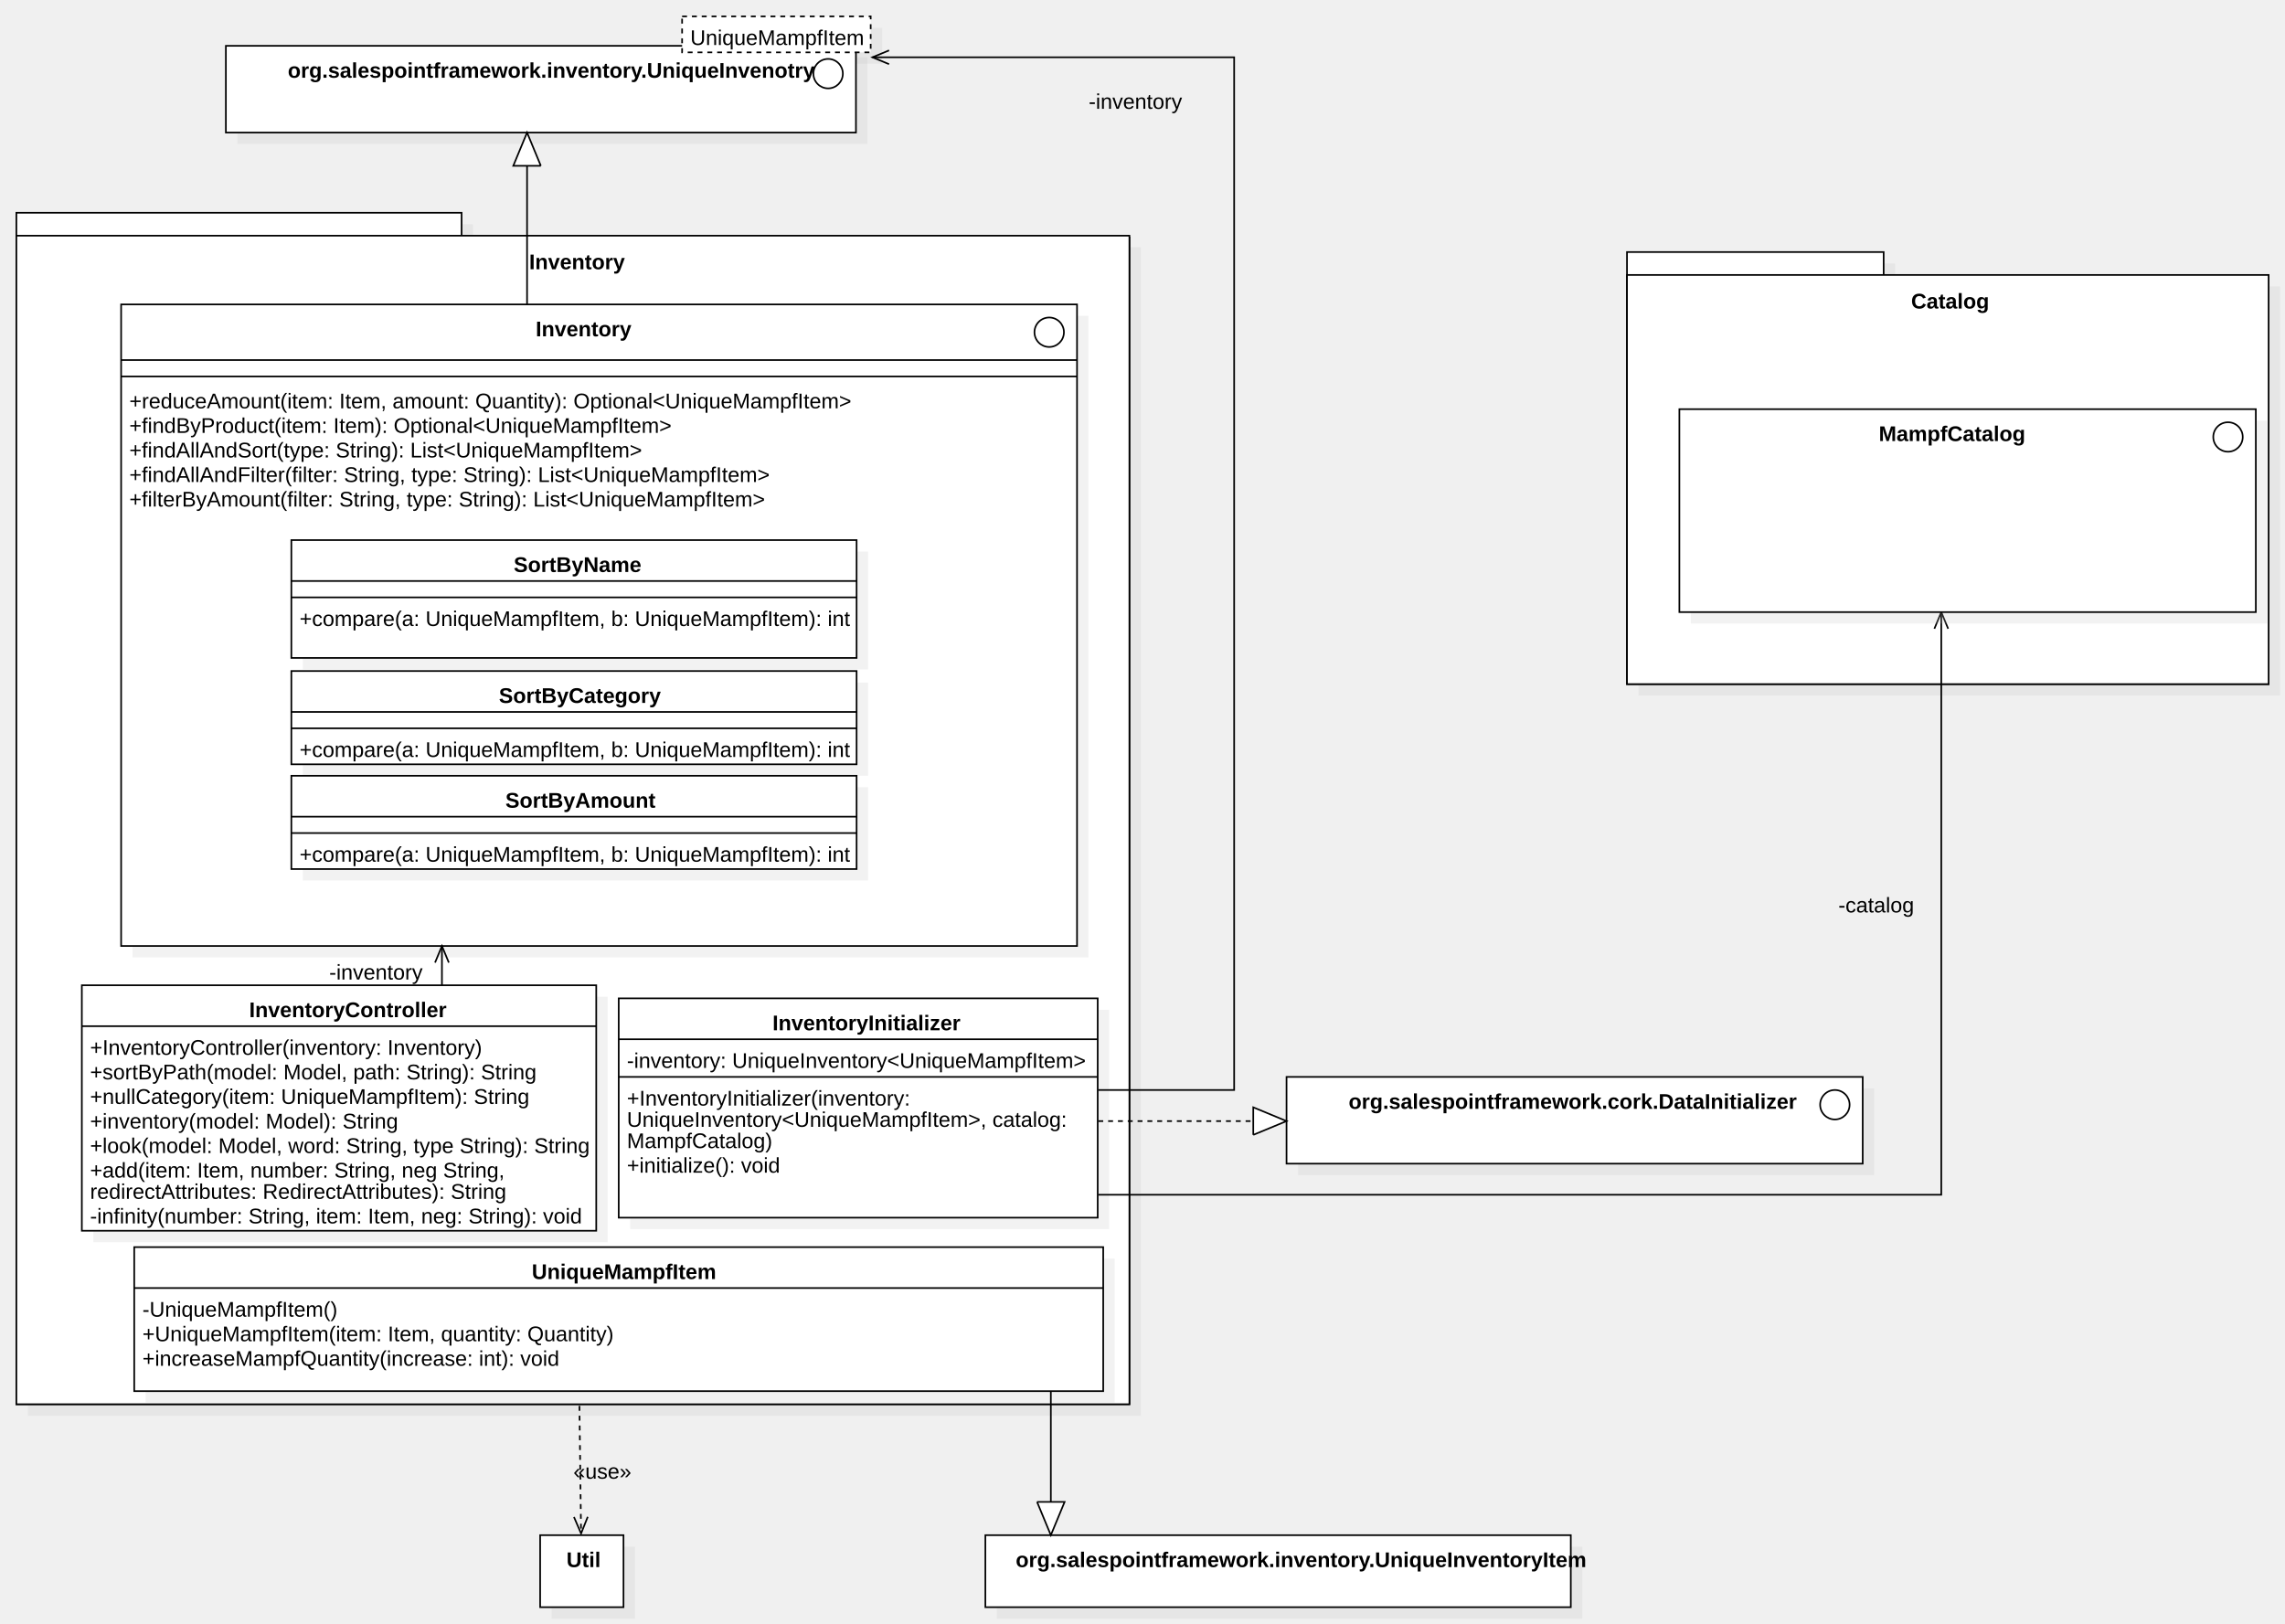
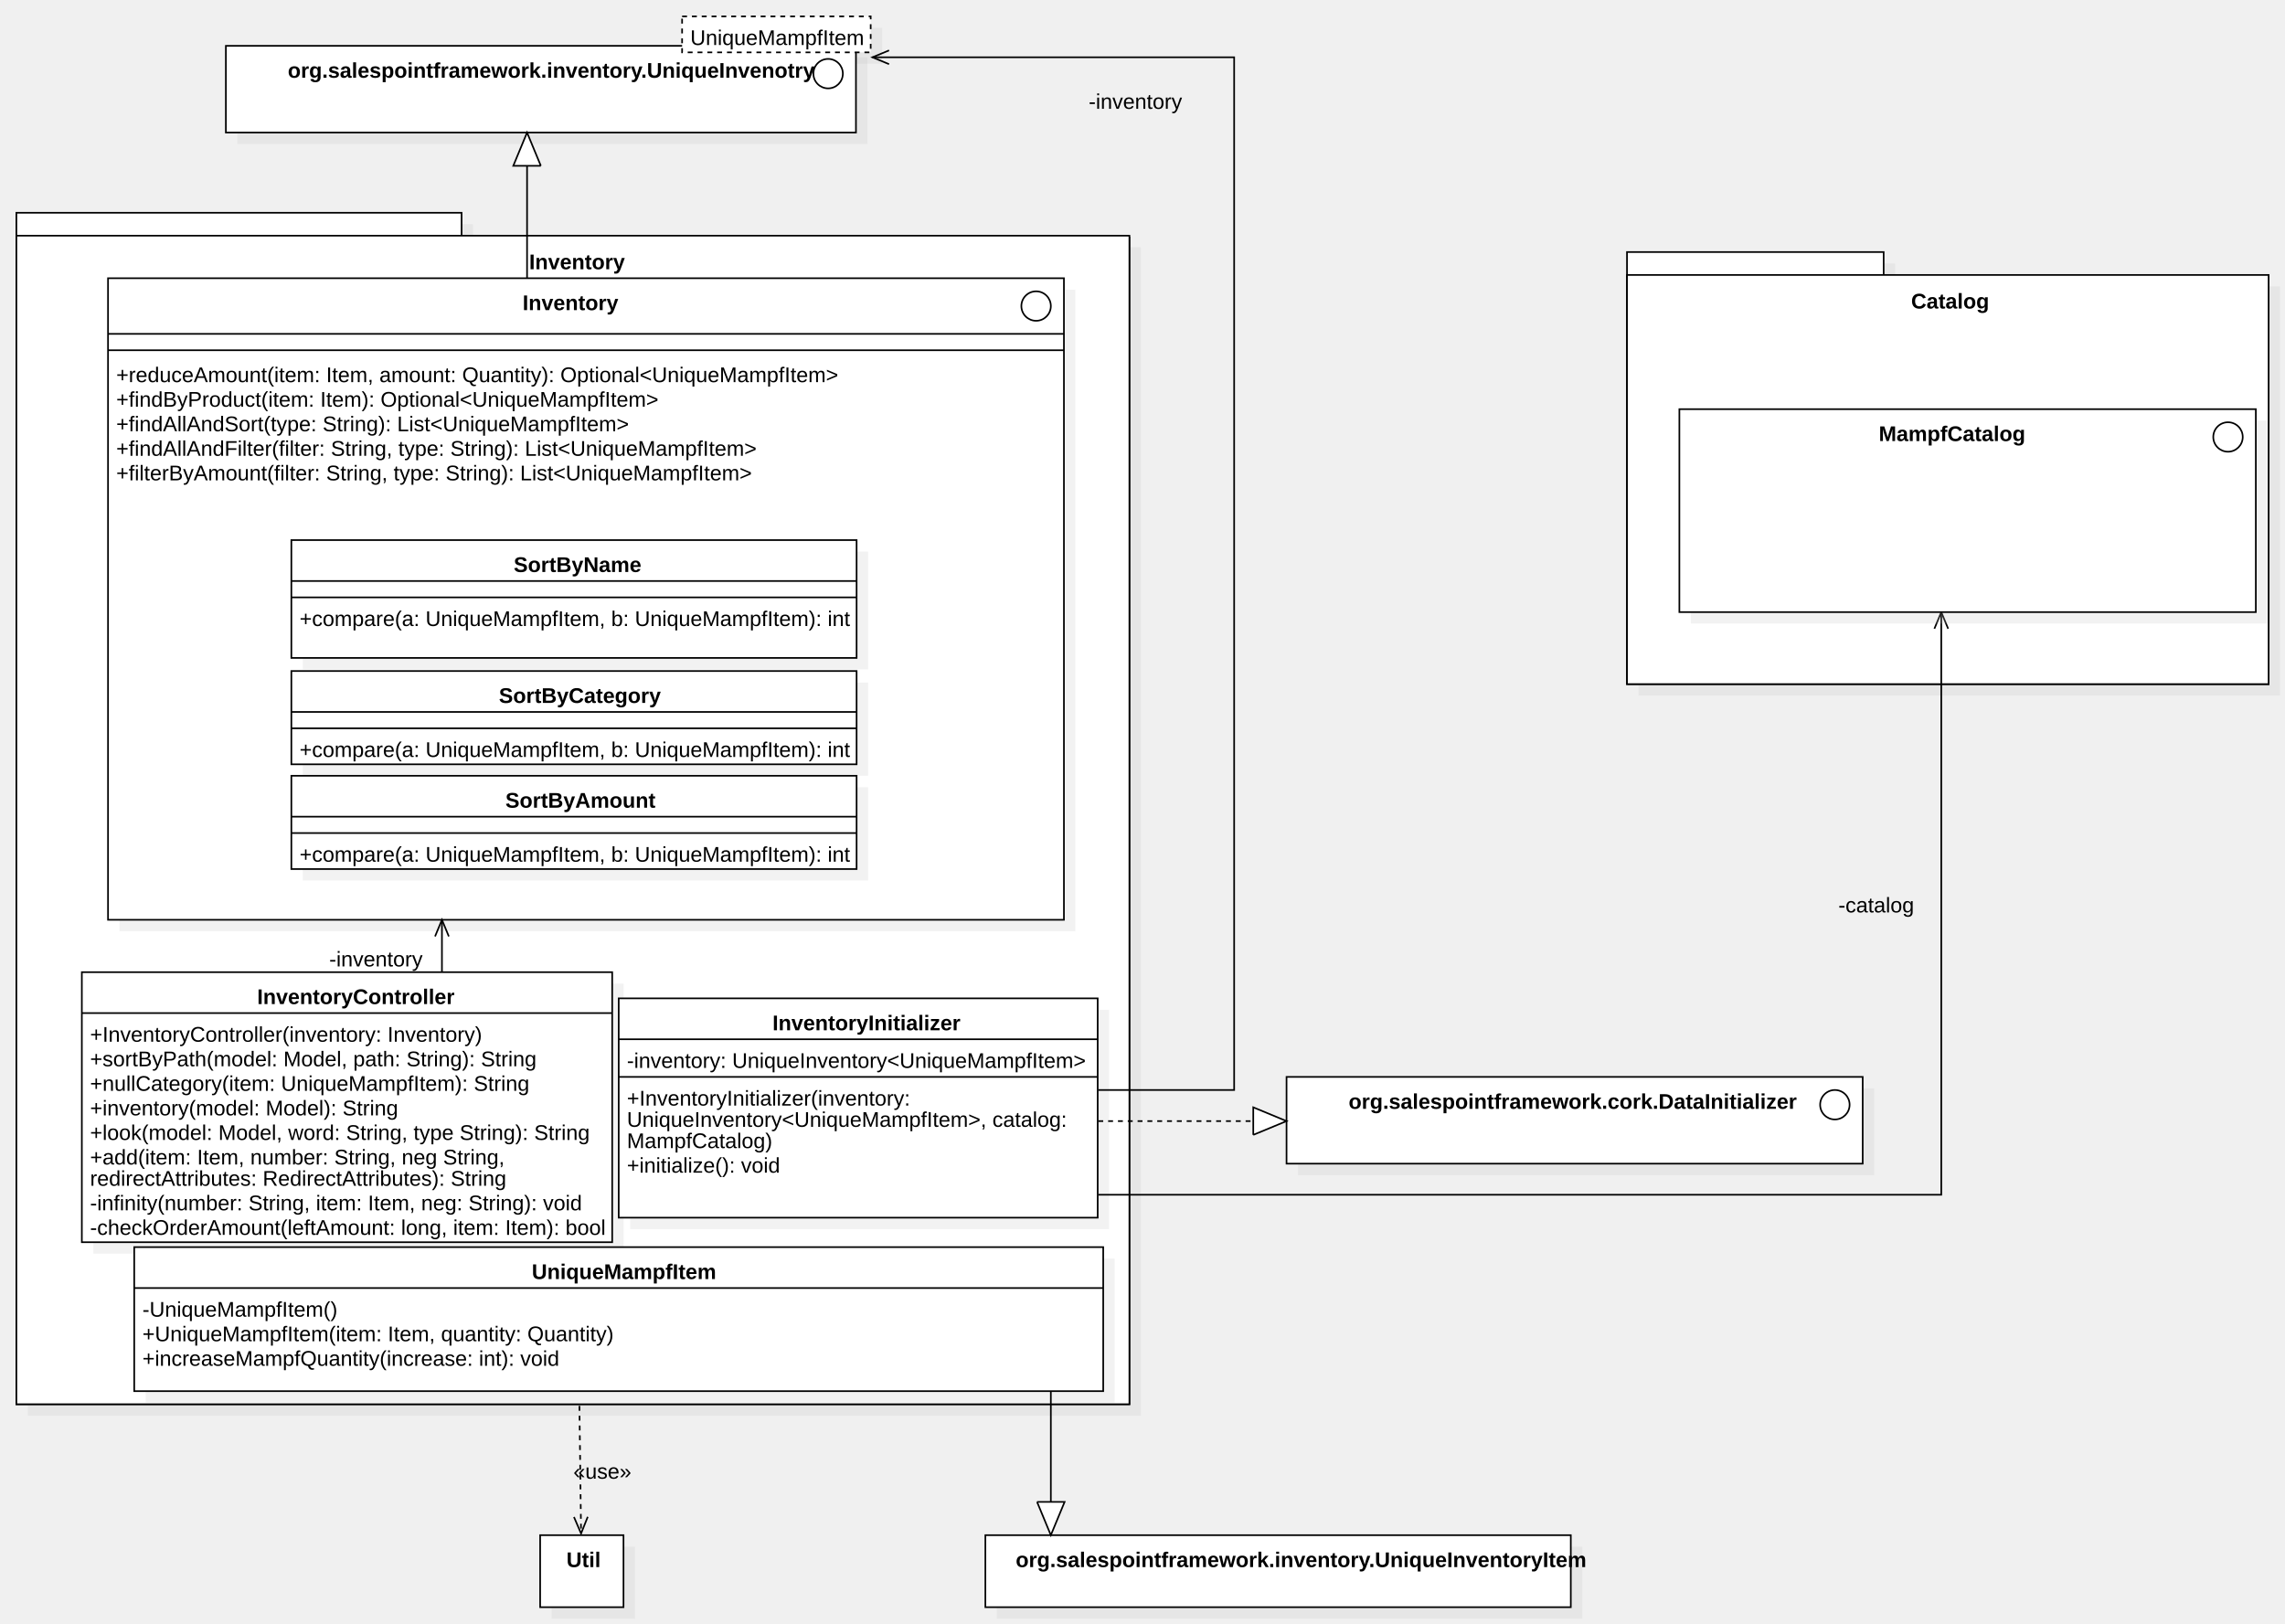
<svg xmlns="http://www.w3.org/2000/svg" version="1.1" width="1396" height="992">
  <defs />
  <g>
    <g transform="translate(-2286,-166) scale(1,1)">
      <rect fill="#C0C0C0" stroke="none" x="2303" y="303" width="272" height="15" opacity="0.2" />
    </g>
    <g transform="translate(-2286,-166) scale(1,1)">
      <rect fill="#C0C0C0" stroke="none" x="2303" y="317" width="680" height="714" opacity="0.2" />
    </g>
    <g transform="translate(-2286,-166) scale(1,1)">
      <rect fill="#ffffff" stroke="none" x="2296" y="311" width="680" height="713" />
    </g>
    <g transform="translate(-2286,-166) scale(1,1)">
      <path fill="none" stroke="#000000" d="M 2296 311 L 2976 311 L 2976 1024 L 2296 1024 L 2296 311 Z Z" stroke-miterlimit="10" />
    </g>
    <g transform="translate(-2286,-166) scale(1,1)">
      <rect fill="#ffffff" stroke="none" x="2296" y="296" width="272" height="15" />
    </g>
    <g transform="translate(-2286,-166) scale(1,1)">
      <path fill="none" stroke="#000000" d="M 2296 296 L 2568 296 L 2568 311 L 2296 311 L 2296 296 Z Z" stroke-miterlimit="10" />
    </g>
    <g transform="translate(-2286,-166) scale(1,1)">
      <rect fill="#ffffff" stroke="none" x="2296" y="310" width="680" height="714" />
    </g>
    <g transform="translate(-2286,-166) scale(1,1)">
      <path fill="none" stroke="#000000" d="M 2296 310 L 2976 310 L 2976 1024 L 2296 1024 L 2296 310 Z Z" stroke-miterlimit="10" />
    </g>
    <g transform="translate(-2286,-166) scale(1,1)">
      <g>
        <path fill="none" stroke="none" />
        <text fill="#000000" stroke="none" font-family="Arial" font-size="13px" font-style="normal" font-weight="bold" text-decoration="none" x="2609.264" y="330.5">Inventory</text>
      </g>
    </g>
    <g transform="translate(-2286,-166) scale(1,1)">
      <rect fill="#C0C0C0" stroke="none" x="3287" y="327" width="156.8" height="15" opacity="0.2" />
    </g>
    <g transform="translate(-2286,-166) scale(1,1)">
      <rect fill="#C0C0C0" stroke="none" x="3287" y="341" width="392" height="250" opacity="0.2" />
    </g>
    <g transform="translate(-2286,-166) scale(1,1)">
      <rect fill="#ffffff" stroke="none" x="3280" y="335" width="392" height="249" />
    </g>
    <g transform="translate(-2286,-166) scale(1,1)">
      <path fill="none" stroke="#000000" d="M 3280 335 L 3672 335 L 3672 584 L 3280 584 L 3280 335 Z Z" stroke-miterlimit="10" />
    </g>
    <g transform="translate(-2286,-166) scale(1,1)">
      <rect fill="#ffffff" stroke="none" x="3280" y="320" width="156.8" height="15" />
    </g>
    <g transform="translate(-2286,-166) scale(1,1)">
      <path fill="none" stroke="#000000" d="M 3280 320 L 3436.8 320 L 3436.8 335 L 3280 335 L 3280 320 Z Z" stroke-miterlimit="10" />
    </g>
    <g transform="translate(-2286,-166) scale(1,1)">
      <rect fill="#ffffff" stroke="none" x="3280" y="334" width="392" height="250" />
    </g>
    <g transform="translate(-2286,-166) scale(1,1)">
      <path fill="none" stroke="#000000" d="M 3280 334 L 3672 334 L 3672 584 L 3280 584 L 3280 334 Z Z" stroke-miterlimit="10" />
    </g>
    <g transform="translate(-2286,-166) scale(1,1)">
      <g>
        <path fill="none" stroke="none" />
        <text fill="#000000" stroke="none" font-family="Arial" font-size="13px" font-style="normal" font-weight="bold" text-decoration="none" x="3453.596" y="354.5">Catalog</text>
      </g>
    </g>
    <g transform="translate(-2286,-166) scale(1,1)">
-       <rect fill="#C0C0C0" stroke="none" x="2343" y="775" width="314.271" height="150" opacity="0.2" />
-     </g>
-     <g transform="translate(-2286,-166) scale(1,1)">
-       <rect fill="#ffffff" stroke="none" x="2336" y="768" width="314.271" height="150" />
-     </g>
-     <g transform="translate(-2286,-166) scale(1,1)">
-       <path fill="none" stroke="#000000" d="M 2336 768 L 2650.271 768 L 2650.271 918 L 2336 918 L 2336 768 Z Z" stroke-miterlimit="10" />
-     </g>
-     <g transform="translate(-2286,-166) scale(1,1)">
-       <path fill="none" stroke="#000000" d="M 2336 793 L 2650.271 793" stroke-miterlimit="10" />
-     </g>
-     <g transform="translate(-2286,-166) scale(1,1)">
-       <g>
-         <path fill="none" stroke="none" />
-         <text fill="#000000" stroke="none" font-family="Arial" font-size="13px" font-style="normal" font-weight="bold" text-decoration="none" x="2438.222" y="787.5">InventoryController</text>
-       </g>
-     </g>
-     <g transform="translate(-2286,-166) scale(1,1)">
-       <g>
-         <path fill="none" stroke="none" />
-         <text fill="#000000" stroke="none" font-family="Arial" font-size="13px" font-style="normal" font-weight="normal" text-decoration="none" x="2341" y="810.5">+InventoryController(inventory: Inventory)</text>
-       </g>
-     </g>
-     <g transform="translate(-2286,-166) scale(1,1)">
-       <g>
-         <path fill="none" stroke="none" />
-         <text fill="#000000" stroke="none" font-family="Arial" font-size="13px" font-style="normal" font-weight="normal" text-decoration="none" x="2341" y="825.5">+sortByPath(model: Model, path: String): String</text>
-       </g>
-     </g>
-     <g transform="translate(-2286,-166) scale(1,1)">
-       <g>
-         <path fill="none" stroke="none" />
-         <text fill="#000000" stroke="none" font-family="Arial" font-size="13px" font-style="normal" font-weight="normal" text-decoration="none" x="2341" y="840.5">+nullCategory(item: UniqueMampfItem): String</text>
-       </g>
-     </g>
-     <g transform="translate(-2286,-166) scale(1,1)">
-       <g>
-         <path fill="none" stroke="none" />
-         <text fill="#000000" stroke="none" font-family="Arial" font-size="13px" font-style="normal" font-weight="normal" text-decoration="none" x="2341" y="855.5">+inventory(model: Model): String</text>
-       </g>
-     </g>
-     <g transform="translate(-2286,-166) scale(1,1)">
-       <g>
-         <path fill="none" stroke="none" />
-         <text fill="#000000" stroke="none" font-family="Arial" font-size="13px" font-style="normal" font-weight="normal" text-decoration="none" x="2341" y="870.5">+look(model: Model, word: String, type String): String</text>
-       </g>
-     </g>
-     <g transform="translate(-2286,-166) scale(1,1)">
-       <g>
-         <path fill="none" stroke="none" />
-         <text fill="#000000" stroke="none" font-family="Arial" font-size="13px" font-style="normal" font-weight="normal" text-decoration="none" x="2341" y="885.5">+add(item: Item, number: String, neg String,</text>
-         <text fill="#000000" stroke="none" font-family="Arial" font-size="13px" font-style="normal" font-weight="normal" text-decoration="none" x="2341" y="898.5">redirectAttributes: RedirectAttributes): String</text>
-       </g>
-     </g>
-     <g transform="translate(-2286,-166) scale(1,1)">
-       <g>
-         <path fill="none" stroke="none" />
-         <text fill="#000000" stroke="none" font-family="Arial" font-size="13px" font-style="normal" font-weight="normal" text-decoration="none" x="2341" y="913.5">-infinity(number: String, item: Item, neg: String): void</text>
+       <rect fill="#C0C0C0" stroke="none" x="2343" y="767" width="324.015" height="165" opacity="0.2" />
+     </g>
+     <g transform="translate(-2286,-166) scale(1,1)">
+       <rect fill="#ffffff" stroke="none" x="2336" y="760" width="324.015" height="165" />
+     </g>
+     <g transform="translate(-2286,-166) scale(1,1)">
+       <path fill="none" stroke="#000000" d="M 2336 760 L 2660.015 760 L 2660.015 925 L 2336 925 L 2336 760 Z Z" stroke-miterlimit="10" />
+     </g>
+     <g transform="translate(-2286,-166) scale(1,1)">
+       <path fill="none" stroke="#000000" d="M 2336 785 L 2660.015 785" stroke-miterlimit="10" />
+     </g>
+     <g transform="translate(-2286,-166) scale(1,1)">
+       <g>
+         <path fill="none" stroke="none" />
+         <text fill="#000000" stroke="none" font-family="Arial" font-size="13px" font-style="normal" font-weight="bold" text-decoration="none" x="2443.094" y="779.5">InventoryController</text>
+       </g>
+     </g>
+     <g transform="translate(-2286,-166) scale(1,1)">
+       <g>
+         <path fill="none" stroke="none" />
+         <text fill="#000000" stroke="none" font-family="Arial" font-size="13px" font-style="normal" font-weight="normal" text-decoration="none" x="2341" y="802.5">+InventoryController(inventory: Inventory)</text>
+       </g>
+     </g>
+     <g transform="translate(-2286,-166) scale(1,1)">
+       <g>
+         <path fill="none" stroke="none" />
+         <text fill="#000000" stroke="none" font-family="Arial" font-size="13px" font-style="normal" font-weight="normal" text-decoration="none" x="2341" y="817.5">+sortByPath(model: Model, path: String): String</text>
+       </g>
+     </g>
+     <g transform="translate(-2286,-166) scale(1,1)">
+       <g>
+         <path fill="none" stroke="none" />
+         <text fill="#000000" stroke="none" font-family="Arial" font-size="13px" font-style="normal" font-weight="normal" text-decoration="none" x="2341" y="832.5">+nullCategory(item: UniqueMampfItem): String</text>
+       </g>
+     </g>
+     <g transform="translate(-2286,-166) scale(1,1)">
+       <g>
+         <path fill="none" stroke="none" />
+         <text fill="#000000" stroke="none" font-family="Arial" font-size="13px" font-style="normal" font-weight="normal" text-decoration="none" x="2341" y="847.5">+inventory(model: Model): String</text>
+       </g>
+     </g>
+     <g transform="translate(-2286,-166) scale(1,1)">
+       <g>
+         <path fill="none" stroke="none" />
+         <text fill="#000000" stroke="none" font-family="Arial" font-size="13px" font-style="normal" font-weight="normal" text-decoration="none" x="2341" y="862.5">+look(model: Model, word: String, type String): String</text>
+       </g>
+     </g>
+     <g transform="translate(-2286,-166) scale(1,1)">
+       <g>
+         <path fill="none" stroke="none" />
+         <text fill="#000000" stroke="none" font-family="Arial" font-size="13px" font-style="normal" font-weight="normal" text-decoration="none" x="2341" y="877.5">+add(item: Item, number: String, neg String,</text>
+         <text fill="#000000" stroke="none" font-family="Arial" font-size="13px" font-style="normal" font-weight="normal" text-decoration="none" x="2341" y="890.5">redirectAttributes: RedirectAttributes): String</text>
+       </g>
+     </g>
+     <g transform="translate(-2286,-166) scale(1,1)">
+       <g>
+         <path fill="none" stroke="none" />
+         <text fill="#000000" stroke="none" font-family="Arial" font-size="13px" font-style="normal" font-weight="normal" text-decoration="none" x="2341" y="905.5">-infinity(number: String, item: Item, neg: String): void</text>
+       </g>
+     </g>
+     <g transform="translate(-2286,-166) scale(1,1)">
+       <g>
+         <path fill="none" stroke="none" />
+         <text fill="#000000" stroke="none" font-family="Arial" font-size="13px" font-style="normal" font-weight="normal" text-decoration="none" x="2341" y="920.5">-checkOrderAmount(leftAmount: long, item: Item): bool</text>
      </g>
    </g>
    <g transform="translate(-2286,-166) scale(1,1)">
      <rect fill="#C0C0C0" stroke="none" x="2671" y="783" width="292.626" height="134" opacity="0.2" />
    </g>
    <g transform="translate(-2286,-166) scale(1,1)">
      <rect fill="#ffffff" stroke="none" x="2664" y="776" width="292.626" height="134" />
    </g>
    <g transform="translate(-2286,-166) scale(1,1)">
      <path fill="none" stroke="#000000" d="M 2664 776 L 2956.626 776 L 2956.626 910 L 2664 910 L 2664 776 Z Z" stroke-miterlimit="10" />
    </g>
    <g transform="translate(-2286,-166) scale(1,1)">
      <path fill="none" stroke="#000000" d="M 2664 801 L 2956.626 801" stroke-miterlimit="10" />
    </g>
    <g transform="translate(-2286,-166) scale(1,1)">
      <path fill="none" stroke="#000000" d="M 2664 824 L 2956.626 824" stroke-miterlimit="10" />
    </g>
    <g transform="translate(-2286,-166) scale(1,1)">
      <g>
        <path fill="none" stroke="none" />
        <text fill="#000000" stroke="none" font-family="Arial" font-size="13px" font-style="normal" font-weight="bold" text-decoration="none" x="2757.929" y="795.5">InventoryInitializer</text>
      </g>
    </g>
    <g transform="translate(-2286,-166) scale(1,1)">
      <g>
        <path fill="none" stroke="none" />
        <text fill="#000000" stroke="none" font-family="Arial" font-size="13px" font-style="normal" font-weight="normal" text-decoration="none" x="2669" y="818.5">-inventory: UniqueInventory&lt;UniqueMampfItem&gt;</text>
      </g>
    </g>
    <g transform="translate(-2286,-166) scale(1,1)">
      <g>
        <path fill="none" stroke="none" />
        <text fill="#000000" stroke="none" font-family="Arial" font-size="13px" font-style="normal" font-weight="normal" text-decoration="none" x="2669" y="841.5">+InventoryInitializer(inventory:</text>
        <text fill="#000000" stroke="none" font-family="Arial" font-size="13px" font-style="normal" font-weight="normal" text-decoration="none" x="2669" y="854.5">UniqueInventory&lt;UniqueMampfItem&gt;, catalog:</text>
        <text fill="#000000" stroke="none" font-family="Arial" font-size="13px" font-style="normal" font-weight="normal" text-decoration="none" x="2669" y="867.5">MampfCatalog)</text>
      </g>
    </g>
    <g transform="translate(-2286,-166) scale(1,1)">
      <g>
        <path fill="none" stroke="none" />
        <text fill="#000000" stroke="none" font-family="Arial" font-size="13px" font-style="normal" font-weight="normal" text-decoration="none" x="2669" y="882.5">+initialize(): void</text>
      </g>
    </g>
    <g transform="translate(-2286,-166) scale(1,1)">
      <rect fill="#C0C0C0" stroke="none" x="2375" y="935" width="592" height="88" opacity="0.2" />
    </g>
    <g transform="translate(-2286,-166) scale(1,1)">
      <rect fill="#ffffff" stroke="none" x="2368" y="928" width="592" height="88" />
    </g>
    <g transform="translate(-2286,-166) scale(1,1)">
      <path fill="none" stroke="#000000" d="M 2368 928 L 2960 928 L 2960 1016 L 2368 1016 L 2368 928 Z Z" stroke-miterlimit="10" />
    </g>
    <g transform="translate(-2286,-166) scale(1,1)">
      <path fill="none" stroke="#000000" d="M 2368 953 L 2960 953" stroke-miterlimit="10" />
    </g>
    <g transform="translate(-2286,-166) scale(1,1)">
      <g>
        <path fill="none" stroke="none" />
        <text fill="#000000" stroke="none" font-family="Arial" font-size="13px" font-style="normal" font-weight="bold" text-decoration="none" x="2610.896" y="947.5">UniqueMampfItem</text>
      </g>
    </g>
    <g transform="translate(-2286,-166) scale(1,1)">
      <g>
        <path fill="none" stroke="none" />
        <text fill="#000000" stroke="none" font-family="Arial" font-size="13px" font-style="normal" font-weight="normal" text-decoration="none" x="2373" y="970.5">-UniqueMampfItem()</text>
      </g>
    </g>
    <g transform="translate(-2286,-166) scale(1,1)">
      <g>
        <path fill="none" stroke="none" />
        <text fill="#000000" stroke="none" font-family="Arial" font-size="13px" font-style="normal" font-weight="normal" text-decoration="none" x="2373" y="985.5">+UniqueMampfItem(item: Item, quantity: Quantity)</text>
      </g>
    </g>
    <g transform="translate(-2286,-166) scale(1,1)">
      <g>
        <path fill="none" stroke="none" />
        <text fill="#000000" stroke="none" font-family="Arial" font-size="13px" font-style="normal" font-weight="normal" text-decoration="none" x="2373" y="1000.5">+increaseMampfQuantity(increase: int): void</text>
      </g>
    </g>
    <g transform="translate(-2286,-166) scale(1,1)">
-       <rect fill="#C0C0C0" stroke="none" x="2367" y="359" width="584" height="392" opacity="0.2" />
-     </g>
-     <g transform="translate(-2286,-166) scale(1,1)">
-       <rect fill="#ffffff" stroke="none" x="2360" y="352" width="584" height="392" />
-     </g>
-     <g transform="translate(-2286,-166) scale(1,1)">
-       <path fill="none" stroke="#000000" d="M 2360 352 L 2944 352 L 2944 744 L 2360 744 L 2360 352 Z Z" stroke-miterlimit="10" />
-     </g>
-     <g transform="translate(-2286,-166) scale(1,1)">
-       <path fill="#ffffff" stroke="none" d="M 2918 369 C 2918 364.029 2922.029 360 2927 360 C 2931.971 360 2936 364.029 2936 369 C 2936 373.971 2931.971 378 2927 378 C 2922.029 378 2918 373.971 2918 369 Z" />
-     </g>
-     <g transform="translate(-2286,-166) scale(1,1)">
-       <path fill="none" stroke="#000000" d="M 2918 369 C 2918 364.029 2922.029 360 2927 360 C 2931.971 360 2936 364.029 2936 369 C 2936 373.971 2931.971 378 2927 378 C 2922.029 378 2918 373.971 2918 369 Z" stroke-miterlimit="10" />
-     </g>
-     <g transform="translate(-2286,-166) scale(1,1)">
-       <path fill="none" stroke="#000000" d="M 2360 386 L 2944 386" stroke-miterlimit="10" />
-     </g>
-     <g transform="translate(-2286,-166) scale(1,1)">
-       <path fill="none" stroke="#000000" d="M 2360 396 L 2944 396" stroke-miterlimit="10" />
-     </g>
-     <g transform="translate(-2286,-166) scale(1,1)">
-       <g>
-         <path fill="none" stroke="none" />
-         <text fill="#000000" stroke="none" font-family="Arial" font-size="13px" font-style="normal" font-weight="bold" text-decoration="none" x="2613.264" y="371.5">Inventory</text>
-       </g>
-     </g>
-     <g transform="translate(-2286,-166) scale(1,1)">
-       <g>
-         <path fill="none" stroke="none" />
-         <text fill="#000000" stroke="none" font-family="Arial" font-size="13px" font-style="normal" font-weight="normal" text-decoration="none" x="2365" y="415.5">+reduceAmount(item: Item, amount: Quantity): Optional&lt;UniqueMampfItem&gt;</text>
-       </g>
-     </g>
-     <g transform="translate(-2286,-166) scale(1,1)">
-       <g>
-         <path fill="none" stroke="none" />
-         <text fill="#000000" stroke="none" font-family="Arial" font-size="13px" font-style="normal" font-weight="normal" text-decoration="none" x="2365" y="430.5">+findByProduct(item: Item): Optional&lt;UniqueMampfItem&gt;</text>
-       </g>
-     </g>
-     <g transform="translate(-2286,-166) scale(1,1)">
-       <g>
-         <path fill="none" stroke="none" />
-         <text fill="#000000" stroke="none" font-family="Arial" font-size="13px" font-style="normal" font-weight="normal" text-decoration="none" x="2365" y="445.5">+findAllAndSort(type: String): List&lt;UniqueMampfItem&gt;</text>
-       </g>
-     </g>
-     <g transform="translate(-2286,-166) scale(1,1)">
-       <g>
-         <path fill="none" stroke="none" />
-         <text fill="#000000" stroke="none" font-family="Arial" font-size="13px" font-style="normal" font-weight="normal" text-decoration="none" x="2365" y="460.5">+findAllAndFilter(filter: String, type: String): List&lt;UniqueMampfItem&gt;</text>
-       </g>
-     </g>
-     <g transform="translate(-2286,-166) scale(1,1)">
-       <g>
-         <path fill="none" stroke="none" />
-         <text fill="#000000" stroke="none" font-family="Arial" font-size="13px" font-style="normal" font-weight="normal" text-decoration="none" x="2365" y="475.5">+filterByAmount(filter: String, type: String): List&lt;UniqueMampfItem&gt;</text>
+       <rect fill="#C0C0C0" stroke="none" x="2359" y="343" width="584" height="392" opacity="0.2" />
+     </g>
+     <g transform="translate(-2286,-166) scale(1,1)">
+       <rect fill="#ffffff" stroke="none" x="2352" y="336" width="584" height="392" />
+     </g>
+     <g transform="translate(-2286,-166) scale(1,1)">
+       <path fill="none" stroke="#000000" d="M 2352 336 L 2936 336 L 2936 728 L 2352 728 L 2352 336 Z Z" stroke-miterlimit="10" />
+     </g>
+     <g transform="translate(-2286,-166) scale(1,1)">
+       <path fill="#ffffff" stroke="none" d="M 2910 353 C 2910 348.029 2914.029 344 2919 344 C 2923.971 344 2928 348.029 2928 353 C 2928 357.971 2923.971 362 2919 362 C 2914.029 362 2910 357.971 2910 353 Z" />
+     </g>
+     <g transform="translate(-2286,-166) scale(1,1)">
+       <path fill="none" stroke="#000000" d="M 2910 353 C 2910 348.029 2914.029 344 2919 344 C 2923.971 344 2928 348.029 2928 353 C 2928 357.971 2923.971 362 2919 362 C 2914.029 362 2910 357.971 2910 353 Z" stroke-miterlimit="10" />
+     </g>
+     <g transform="translate(-2286,-166) scale(1,1)">
+       <path fill="none" stroke="#000000" d="M 2352 370 L 2936 370" stroke-miterlimit="10" />
+     </g>
+     <g transform="translate(-2286,-166) scale(1,1)">
+       <path fill="none" stroke="#000000" d="M 2352 380 L 2936 380" stroke-miterlimit="10" />
+     </g>
+     <g transform="translate(-2286,-166) scale(1,1)">
+       <g>
+         <path fill="none" stroke="none" />
+         <text fill="#000000" stroke="none" font-family="Arial" font-size="13px" font-style="normal" font-weight="bold" text-decoration="none" x="2605.264" y="355.5">Inventory</text>
+       </g>
+     </g>
+     <g transform="translate(-2286,-166) scale(1,1)">
+       <g>
+         <path fill="none" stroke="none" />
+         <text fill="#000000" stroke="none" font-family="Arial" font-size="13px" font-style="normal" font-weight="normal" text-decoration="none" x="2357" y="399.5">+reduceAmount(item: Item, amount: Quantity): Optional&lt;UniqueMampfItem&gt;</text>
+       </g>
+     </g>
+     <g transform="translate(-2286,-166) scale(1,1)">
+       <g>
+         <path fill="none" stroke="none" />
+         <text fill="#000000" stroke="none" font-family="Arial" font-size="13px" font-style="normal" font-weight="normal" text-decoration="none" x="2357" y="414.5">+findByProduct(item: Item): Optional&lt;UniqueMampfItem&gt;</text>
+       </g>
+     </g>
+     <g transform="translate(-2286,-166) scale(1,1)">
+       <g>
+         <path fill="none" stroke="none" />
+         <text fill="#000000" stroke="none" font-family="Arial" font-size="13px" font-style="normal" font-weight="normal" text-decoration="none" x="2357" y="429.5">+findAllAndSort(type: String): List&lt;UniqueMampfItem&gt;</text>
+       </g>
+     </g>
+     <g transform="translate(-2286,-166) scale(1,1)">
+       <g>
+         <path fill="none" stroke="none" />
+         <text fill="#000000" stroke="none" font-family="Arial" font-size="13px" font-style="normal" font-weight="normal" text-decoration="none" x="2357" y="444.5">+findAllAndFilter(filter: String, type: String): List&lt;UniqueMampfItem&gt;</text>
+       </g>
+     </g>
+     <g transform="translate(-2286,-166) scale(1,1)">
+       <g>
+         <path fill="none" stroke="none" />
+         <text fill="#000000" stroke="none" font-family="Arial" font-size="13px" font-style="normal" font-weight="normal" text-decoration="none" x="2357" y="459.5">+filterByAmount(filter: String, type: String): List&lt;UniqueMampfItem&gt;</text>
      </g>
    </g>
    <g transform="translate(-2286,-166) scale(1,1)">
      <rect fill="#C0C0C0" stroke="none" x="2471" y="503" width="345.331" height="72" opacity="0.2" />
    </g>
    <g transform="translate(-2286,-166) scale(1,1)">
      <rect fill="#ffffff" stroke="none" x="2464" y="496" width="345.331" height="72" />
    </g>
    <g transform="translate(-2286,-166) scale(1,1)">
      <path fill="none" stroke="#000000" d="M 2464 496 L 2809.331 496 L 2809.331 568 L 2464 568 L 2464 496 Z Z" stroke-miterlimit="10" />
    </g>
    <g transform="translate(-2286,-166) scale(1,1)">
      <path fill="none" stroke="#000000" d="M 2464 521 L 2809.331 521" stroke-miterlimit="10" />
    </g>
    <g transform="translate(-2286,-166) scale(1,1)">
      <path fill="none" stroke="#000000" d="M 2464 531 L 2809.331 531" stroke-miterlimit="10" />
    </g>
    <g transform="translate(-2286,-166) scale(1,1)">
      <g>
        <path fill="none" stroke="none" />
        <text fill="#000000" stroke="none" font-family="Arial" font-size="13px" font-style="normal" font-weight="bold" text-decoration="none" x="2599.82" y="515.5">SortByName</text>
      </g>
    </g>
    <g transform="translate(-2286,-166) scale(1,1)">
      <g>
        <path fill="none" stroke="none" />
        <text fill="#000000" stroke="none" font-family="Arial" font-size="13px" font-style="normal" font-weight="normal" text-decoration="none" x="2469" y="548.5">+compare(a: UniqueMampfItem, b: UniqueMampfItem): int</text>
      </g>
    </g>
    <g transform="translate(-2286,-166) scale(1,1)">
      <rect fill="#C0C0C0" stroke="none" x="2471" y="583" width="345.331" height="57" opacity="0.2" />
    </g>
    <g transform="translate(-2286,-166) scale(1,1)">
      <rect fill="#ffffff" stroke="none" x="2464" y="576" width="345.331" height="57" />
    </g>
    <g transform="translate(-2286,-166) scale(1,1)">
      <path fill="none" stroke="#000000" d="M 2464 576 L 2809.331 576 L 2809.331 633 L 2464 633 L 2464 576 Z Z" stroke-miterlimit="10" />
    </g>
    <g transform="translate(-2286,-166) scale(1,1)">
      <path fill="none" stroke="#000000" d="M 2464 601 L 2809.331 601" stroke-miterlimit="10" />
    </g>
    <g transform="translate(-2286,-166) scale(1,1)">
      <path fill="none" stroke="#000000" d="M 2464 611 L 2809.331 611" stroke-miterlimit="10" />
    </g>
    <g transform="translate(-2286,-166) scale(1,1)">
      <g>
        <path fill="none" stroke="none" />
        <text fill="#000000" stroke="none" font-family="Arial" font-size="13px" font-style="normal" font-weight="bold" text-decoration="none" x="2590.784" y="595.5">SortByCategory</text>
      </g>
    </g>
    <g transform="translate(-2286,-166) scale(1,1)">
      <g>
        <path fill="none" stroke="none" />
        <text fill="#000000" stroke="none" font-family="Arial" font-size="13px" font-style="normal" font-weight="normal" text-decoration="none" x="2469" y="628.5">+compare(a: UniqueMampfItem, b: UniqueMampfItem): int</text>
      </g>
    </g>
    <g transform="translate(-2286,-166) scale(1,1)">
      <rect fill="#C0C0C0" stroke="none" x="2471" y="647" width="345.331" height="57" opacity="0.2" />
    </g>
    <g transform="translate(-2286,-166) scale(1,1)">
      <rect fill="#ffffff" stroke="none" x="2464" y="640" width="345.331" height="57" />
    </g>
    <g transform="translate(-2286,-166) scale(1,1)">
      <path fill="none" stroke="#000000" d="M 2464 640 L 2809.331 640 L 2809.331 697 L 2464 697 L 2464 640 Z Z" stroke-miterlimit="10" />
    </g>
    <g transform="translate(-2286,-166) scale(1,1)">
      <path fill="none" stroke="#000000" d="M 2464 665 L 2809.331 665" stroke-miterlimit="10" />
    </g>
    <g transform="translate(-2286,-166) scale(1,1)">
      <path fill="none" stroke="#000000" d="M 2464 675 L 2809.331 675" stroke-miterlimit="10" />
    </g>
    <g transform="translate(-2286,-166) scale(1,1)">
      <g>
        <path fill="none" stroke="none" />
        <text fill="#000000" stroke="none" font-family="Arial" font-size="13px" font-style="normal" font-weight="bold" text-decoration="none" x="2594.758" y="659.5">SortByAmount</text>
      </g>
    </g>
    <g transform="translate(-2286,-166) scale(1,1)">
      <g>
        <path fill="none" stroke="none" />
        <text fill="#000000" stroke="none" font-family="Arial" font-size="13px" font-style="normal" font-weight="normal" text-decoration="none" x="2469" y="692.5">+compare(a: UniqueMampfItem, b: UniqueMampfItem): int</text>
      </g>
    </g>
    <g transform="translate(-2286,-166) scale(1,1)">
-       <path fill="none" stroke="#000000" d="M 2556 768 L 2556 744" stroke-miterlimit="10" />
-     </g>
-     <g transform="translate(-2286,-166) scale(1,1)">
-       <path fill="none" stroke="#000000" d="M 2560.21 754.163 L 2556 744 L 2551.79 754.163" stroke-miterlimit="10" />
-     </g>
-     <g transform="translate(-2286,-166) scale(1,1)">
-       <g>
-         <path fill="none" stroke="none" />
-         <text fill="#000000" stroke="none" font-family="Arial" font-size="13px" font-style="normal" font-weight="normal" text-decoration="none" x="2487.131" y="764.5">-inventory</text>
+       <path fill="none" stroke="#000000" d="M 2556 760 L 2556 728" stroke-miterlimit="10" />
+     </g>
+     <g transform="translate(-2286,-166) scale(1,1)">
+       <path fill="none" stroke="#000000" d="M 2560.21 738.163 L 2556 728 L 2551.79 738.163" stroke-miterlimit="10" />
+     </g>
+     <g transform="translate(-2286,-166) scale(1,1)">
+       <g>
+         <path fill="none" stroke="none" />
+         <text fill="#000000" stroke="none" font-family="Arial" font-size="13px" font-style="normal" font-weight="normal" text-decoration="none" x="2487.131" y="756.5">-inventory</text>
      </g>
    </g>
    <g transform="translate(-2286,-166) scale(1,1)">
      <path fill="none" stroke="#000000" d="M 2957 896 L 3472 896 L 3472 540" stroke-miterlimit="10" />
    </g>
    <g transform="translate(-2286,-166) scale(1,1)">
      <path fill="none" stroke="#000000" d="M 3476.21 550.163 L 3472 540 L 3467.79 550.163" stroke-miterlimit="10" />
    </g>
    <g transform="translate(-2286,-166) scale(1,1)">
      <g>
        <path fill="none" stroke="none" />
        <text fill="#000000" stroke="none" font-family="Arial" font-size="13px" font-style="normal" font-weight="normal" text-decoration="none" x="3409.131" y="723.5">-catalog</text>
      </g>
    </g>
    <g transform="translate(-2286,-166) scale(1,1)">
      <rect fill="#C0C0C0" stroke="none" x="2431" y="201" width="384.934" height="53" opacity="0.2" />
    </g>
    <g transform="translate(-2286,-166) scale(1,1)">
      <rect fill="#C0C0C0" stroke="none" x="2709.725" y="183" width="115.209" height="22" opacity="0.2" />
    </g>
    <g transform="translate(-2286,-166) scale(1,1)">
      <rect fill="#ffffff" stroke="none" x="2424" y="194" width="384.934" height="53" />
    </g>
    <g transform="translate(-2286,-166) scale(1,1)">
      <path fill="none" stroke="#000000" d="M 2424 194 L 2808.934 194 L 2808.934 247 L 2424 247 L 2424 194 Z Z" stroke-miterlimit="10" />
    </g>
    <g transform="translate(-2286,-166) scale(1,1)">
      <path fill="#ffffff" stroke="none" d="M 2782.934 211 C 2782.934 206.029 2786.964 202 2791.934 202 C 2796.905 202 2800.934 206.029 2800.934 211 C 2800.934 215.971 2796.905 220 2791.934 220 C 2786.964 220 2782.934 215.971 2782.934 211 Z" />
    </g>
    <g transform="translate(-2286,-166) scale(1,1)">
      <path fill="none" stroke="#000000" d="M 2782.934 211 C 2782.934 206.029 2786.964 202 2791.934 202 C 2796.905 202 2800.934 206.029 2800.934 211 C 2800.934 215.971 2796.905 220 2791.934 220 C 2786.964 220 2782.934 215.971 2782.934 211 Z" stroke-miterlimit="10" />
    </g>
    <g transform="translate(-2286,-166) scale(1,1)">
      <g>
        <path fill="none" stroke="none" />
        <text fill="#000000" stroke="none" font-family="Arial" font-size="13px" font-style="normal" font-weight="bold" text-decoration="none" x="2461.821" y="213.5">org.salespointframework.inventory.UniqueInvenotry</text>
      </g>
    </g>
    <g transform="translate(-2286,-166) scale(1,1)">
      <rect fill="#ffffff" stroke="none" x="2702.725" y="176" width="115.209" height="22" />
    </g>
    <g transform="translate(-2286,-166) scale(1,1)">
      <path fill="none" stroke="#000000" d="M 2702.725 176 L 2817.934 176 L 2817.934 198 L 2702.725 198 L 2702.725 176 Z Z" stroke-miterlimit="10" stroke-dasharray="3" />
    </g>
    <g transform="translate(-2286,-166) scale(1,1)">
      <g>
        <path fill="none" stroke="none" />
        <text fill="#000000" stroke="none" font-family="Arial" font-size="13px" font-style="normal" font-weight="normal" text-decoration="none" x="2707.725" y="193.5">UniqueMampfItem</text>
      </g>
    </g>
    <g transform="translate(-2286,-166) scale(1,1)">
-       <path fill="none" stroke="#000000" d="M 2608 352 L 2608 247" stroke-miterlimit="10" />
+       <path fill="none" stroke="#000000" d="M 2608 336 L 2608 247" stroke-miterlimit="10" />
    </g>
    <g transform="translate(-2286,-166) scale(1,1)">
      <path fill="#FFFFFF" stroke="none" d="M 2616.419 267.325 L 2608 247 L 2599.581 267.325" />
    </g>
    <g transform="translate(-2286,-166) scale(1,1)">
      <path fill="none" stroke="#000000" d="M 2616.419 267.325 L 2608 247 L 2599.581 267.325 L 2616.419 267.325" stroke-miterlimit="10" />
    </g>
    <g transform="translate(-2286,-166) scale(1,1)">
      <rect fill="#C0C0C0" stroke="none" x="3079" y="831" width="352" height="53" opacity="0.2" />
    </g>
    <g transform="translate(-2286,-166) scale(1,1)">
      <rect fill="#ffffff" stroke="none" x="3072" y="824" width="352" height="53" />
    </g>
    <g transform="translate(-2286,-166) scale(1,1)">
      <path fill="none" stroke="#000000" d="M 3072 824 L 3424 824 L 3424 877 L 3072 877 L 3072 824 Z Z" stroke-miterlimit="10" />
    </g>
    <g transform="translate(-2286,-166) scale(1,1)">
      <path fill="#ffffff" stroke="none" d="M 3398 841 C 3398 836.029 3402.029 832 3407 832 C 3411.971 832 3416 836.029 3416 841 C 3416 845.971 3411.971 850 3407 850 C 3402.029 850 3398 845.971 3398 841 Z" />
    </g>
    <g transform="translate(-2286,-166) scale(1,1)">
      <path fill="none" stroke="#000000" d="M 3398 841 C 3398 836.029 3402.029 832 3407 832 C 3411.971 832 3416 836.029 3416 841 C 3416 845.971 3411.971 850 3407 850 C 3402.029 850 3398 845.971 3398 841 Z" stroke-miterlimit="10" />
    </g>
    <g transform="translate(-2286,-166) scale(1,1)">
      <g>
        <path fill="none" stroke="none" />
        <text fill="#000000" stroke="none" font-family="Arial" font-size="13px" font-style="normal" font-weight="bold" text-decoration="none" x="3109.923" y="843.5">org.salespointframework.cork.DataInitializer</text>
      </g>
    </g>
    <g transform="translate(-2286,-166) scale(1,1)">
      <path fill="none" stroke="#000000" d="M 2957 832 L 3040 832 L 3040 201 L 2819 201" stroke-miterlimit="10" />
    </g>
    <g transform="translate(-2286,-166) scale(1,1)">
      <path fill="none" stroke="#000000" d="M 2829.163 196.79 L 2819 201 L 2829.163 205.21" stroke-miterlimit="10" />
    </g>
    <g transform="translate(-2286,-166) scale(1,1)">
      <g>
        <path fill="none" stroke="none" />
        <text fill="#000000" stroke="none" font-family="Arial" font-size="13px" font-style="normal" font-weight="normal" text-decoration="none" x="2951.131" y="232.5">-inventory</text>
      </g>
    </g>
    <g transform="translate(-2286,-166) scale(1,1)">
      <rect fill="#C0C0C0" stroke="none" x="2895" y="1111" width="357.664" height="44" opacity="0.2" />
    </g>
    <g transform="translate(-2286,-166) scale(1,1)">
      <rect fill="#ffffff" stroke="none" x="2888" y="1104" width="357.664" height="44" />
    </g>
    <g transform="translate(-2286,-166) scale(1,1)">
      <path fill="none" stroke="#000000" d="M 2888 1104 L 3245.664 1104 L 3245.664 1148 L 2888 1148 L 2888 1104 Z Z" stroke-miterlimit="10" />
    </g>
    <g transform="translate(-2286,-166) scale(1,1)">
      <g>
        <path fill="none" stroke="none" />
        <text fill="#000000" stroke="none" font-family="Arial" font-size="13px" font-style="normal" font-weight="bold" text-decoration="none" x="2906.544" y="1123.5">org.salespointframework.inventory.UniqueInventoryItem</text>
      </g>
    </g>
    <g transform="translate(-2286,-166) scale(1,1)">
      <path fill="none" stroke="#000000" d="M 2928 1016 L 2928 1104" stroke-miterlimit="10" />
    </g>
    <g transform="translate(-2286,-166) scale(1,1)">
      <path fill="#FFFFFF" stroke="none" d="M 2919.581 1083.675 L 2928 1104 L 2936.419 1083.675" />
    </g>
    <g transform="translate(-2286,-166) scale(1,1)">
      <path fill="none" stroke="#000000" d="M 2919.581 1083.675 L 2928 1104 L 2936.419 1083.675 L 2919.581 1083.675" stroke-miterlimit="10" />
    </g>
    <g transform="translate(-2286,-166) scale(1,1)">
      <path fill="none" stroke="#000000" d="M 2957 851 L 3072 851" stroke-miterlimit="10" stroke-dasharray="3" />
    </g>
    <g transform="translate(-2286,-166) scale(1,1)">
      <path fill="#FFFFFF" stroke="none" d="M 3051.675 859.419 L 3072 851 L 3051.675 842.581" />
    </g>
    <g transform="translate(-2286,-166) scale(1,1)">
      <path fill="none" stroke="#000000" d="M 3051.675 859.419 L 3072 851 L 3051.675 842.581 L 3051.675 859.419" stroke-miterlimit="10" />
    </g>
    <g transform="translate(-2286,-166) scale(1,1)">
      <rect fill="#C0C0C0" stroke="none" x="2623" y="1111" width="50.92" height="44" opacity="0.2" />
    </g>
    <g transform="translate(-2286,-166) scale(1,1)">
      <rect fill="#ffffff" stroke="none" x="2616" y="1104" width="50.92" height="44" />
    </g>
    <g transform="translate(-2286,-166) scale(1,1)">
      <path fill="none" stroke="#000000" d="M 2616 1104 L 2666.92 1104 L 2666.92 1148 L 2616 1148 L 2616 1104 Z Z" stroke-miterlimit="10" />
    </g>
    <g transform="translate(-2286,-166) scale(1,1)">
      <g>
        <path fill="none" stroke="none" />
        <text fill="#000000" stroke="none" font-family="Arial" font-size="13px" font-style="normal" font-weight="bold" text-decoration="none" x="2632.072" y="1123.5">Util</text>
      </g>
    </g>
    <g transform="translate(-2286,-166) scale(1,1)">
      <path fill="none" stroke="#000000" d="M 2640 1025 L 2641 1103" stroke-miterlimit="10" stroke-dasharray="3" />
    </g>
    <g transform="translate(-2286,-166) scale(1,1)">
      <path fill="none" stroke="#000000" d="M 2636.661 1092.892 L 2641 1103 L 2645.079 1092.784" stroke-miterlimit="10" />
    </g>
    <g transform="translate(-2286,-166) scale(1,1)">
      <g>
        <path fill="none" stroke="none" />
        <text fill="#000000" stroke="none" font-family="Arial" font-size="13px" font-style="normal" font-weight="normal" text-decoration="none" x="2636.296" y="1069.5">«use»</text>
      </g>
    </g>
    <g transform="translate(-2286,-166) scale(1,1)">
      <rect fill="#C0C0C0" stroke="none" x="3319" y="423" width="352.18" height="124" opacity="0.2" />
    </g>
    <g transform="translate(-2286,-166) scale(1,1)">
      <rect fill="#ffffff" stroke="none" x="3312" y="416" width="352.18" height="124" />
    </g>
    <g transform="translate(-2286,-166) scale(1,1)">
      <path fill="none" stroke="#000000" d="M 3312 416 L 3664.18 416 L 3664.18 540 L 3312 540 L 3312 416 Z Z" stroke-miterlimit="10" />
    </g>
    <g transform="translate(-2286,-166) scale(1,1)">
      <path fill="#ffffff" stroke="none" d="M 3638.18 433 C 3638.18 428.029 3642.209 424 3647.18 424 C 3652.15 424 3656.18 428.029 3656.18 433 C 3656.18 437.971 3652.15 442 3647.18 442 C 3642.209 442 3638.18 437.971 3638.18 433 Z" />
    </g>
    <g transform="translate(-2286,-166) scale(1,1)">
      <path fill="none" stroke="#000000" d="M 3638.18 433 C 3638.18 428.029 3642.209 424 3647.18 424 C 3652.15 424 3656.18 428.029 3656.18 433 C 3656.18 437.971 3652.15 442 3647.18 442 C 3642.209 442 3638.18 437.971 3638.18 433 Z" stroke-miterlimit="10" />
    </g>
    <g transform="translate(-2286,-166) scale(1,1)">
      <g>
        <path fill="none" stroke="none" />
        <text fill="#000000" stroke="none" font-family="Arial" font-size="13px" font-style="normal" font-weight="bold" text-decoration="none" x="3433.821" y="435.5">MampfCatalog</text>
      </g>
    </g>
  </g>
</svg>
